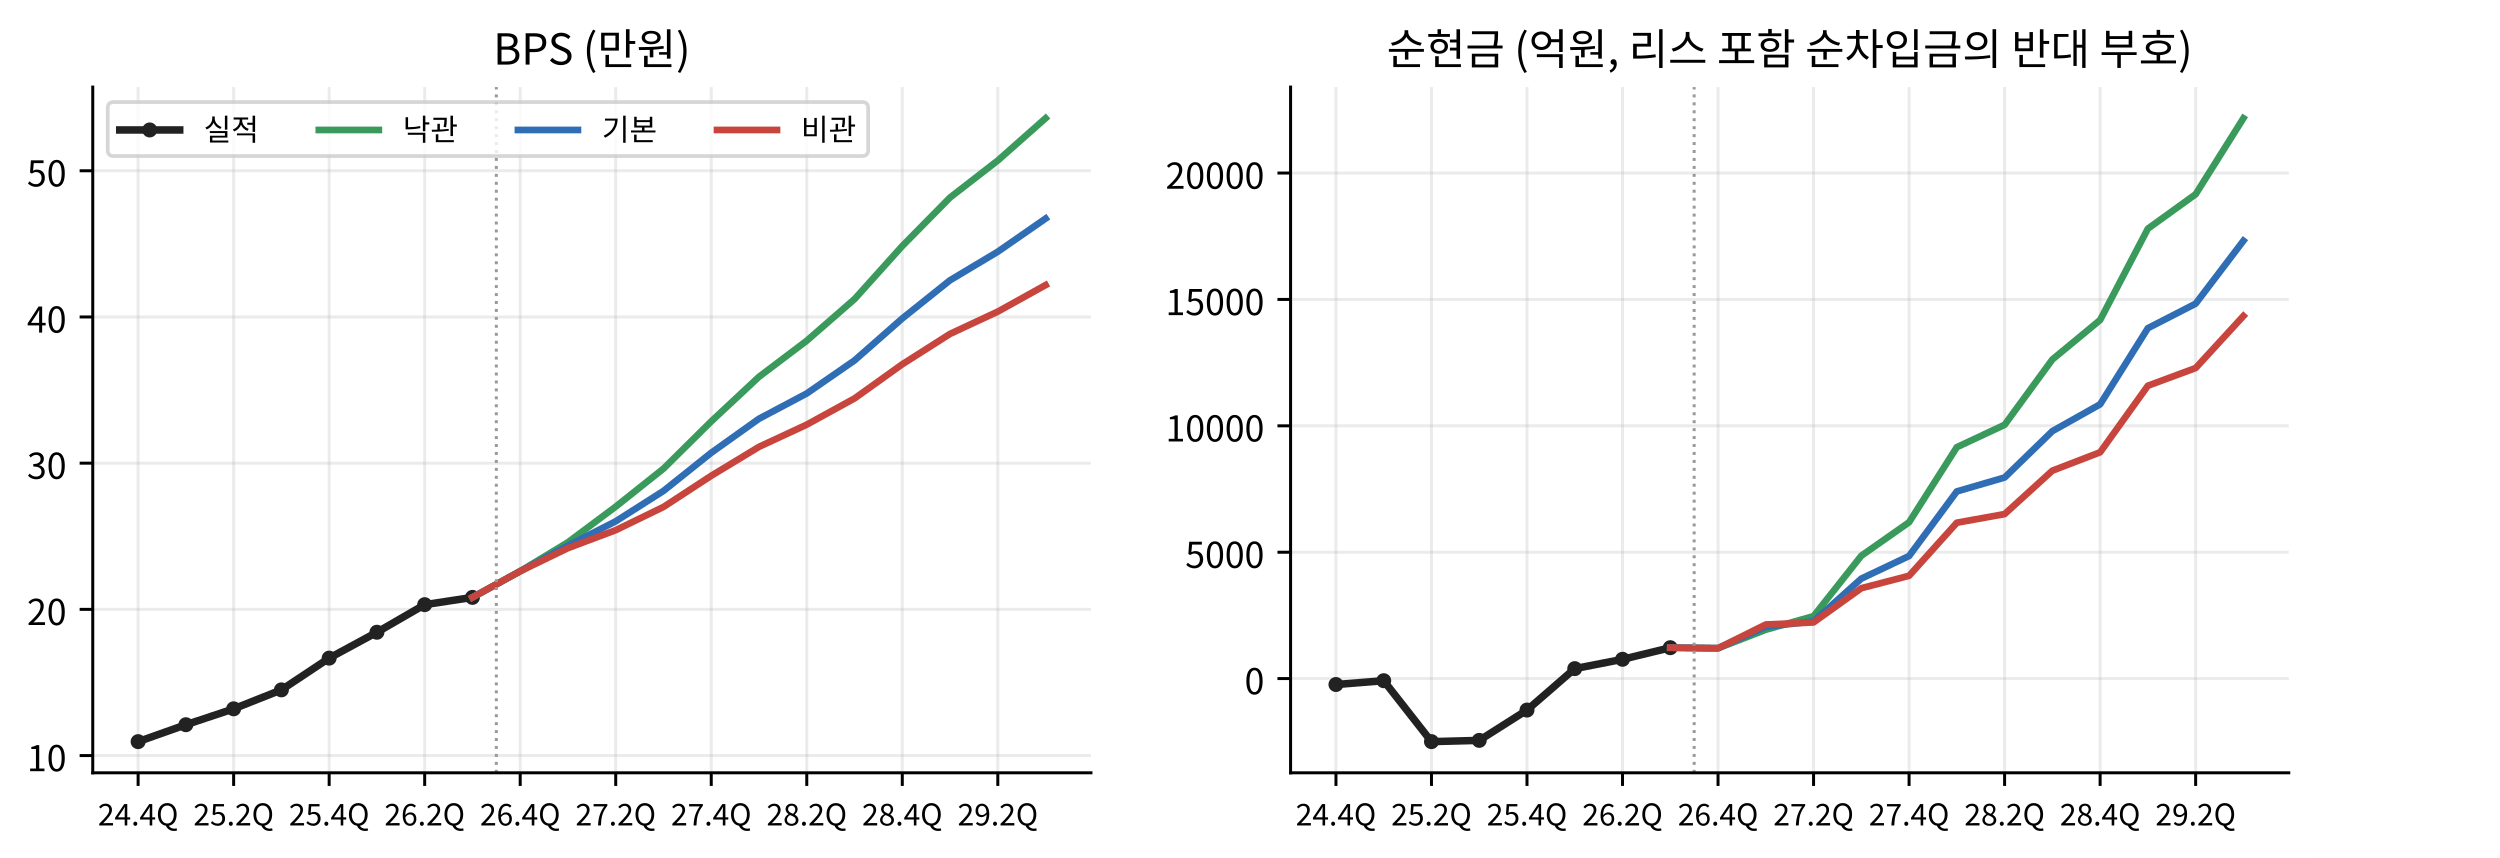
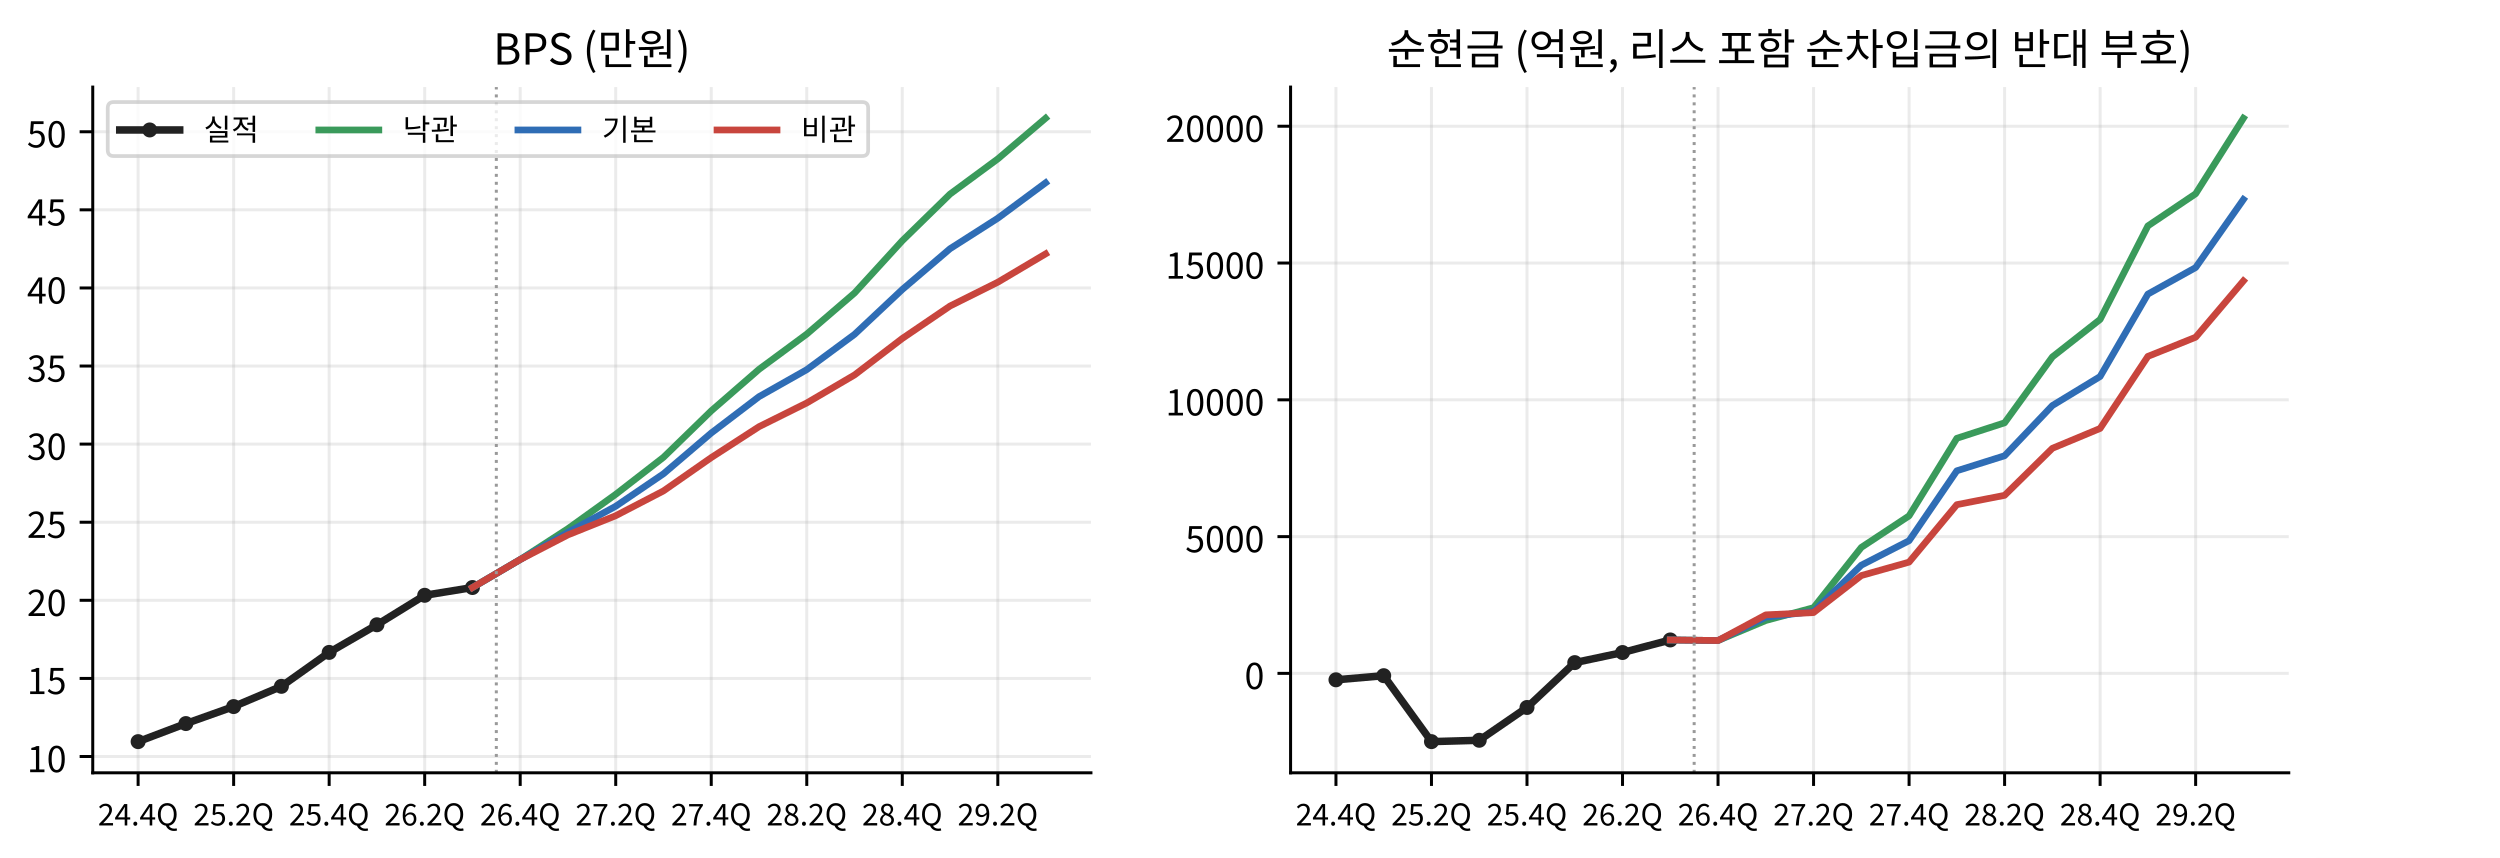
<svg xmlns="http://www.w3.org/2000/svg" xmlns:xlink="http://www.w3.org/1999/xlink" viewBox="0 0 667 228.897" width="667" height="228.897">
  <style>.grid{stroke:#e2e0d8;stroke-width:1}.zero{stroke:#8a8984;stroke-width:1}.base{stroke:#52514e;stroke-dasharray:5 4;stroke-width:1.2}.ax{fill:#52514e;font-size:11px}.dl{fill:#0b0b0b;font-size:11px;font-weight:600}text{font-family:-apple-system,'Apple SD Gothic Neo','Malgun Gothic','Noto Sans KR',sans-serif}</style>
  <rect x="0" y="0" width="667" height="228.897" fill="#ffffff" />
  <defs>
    <style type="text/css">*{stroke-linejoin: round; stroke-linecap: butt}</style>
  </defs>
  <g id="figure_1">
    <g id="patch_1">
      <path d="M 0 228.897  L 617.845 228.897  L 617.845 0  L 0 0  z " style="fill: #ffffff" />
    </g>
    <g id="axes_1">
      <g id="patch_2">
        <path d="M 24.745 206.184  L 291.063 206.184  L 291.063 23.232  L 24.745 23.232  z " style="fill: #ffffff" />
      </g>
      <g id="matplotlib.axis_1">
        <g id="xtick_1">
          <g id="line2d_1">
-             <path clip-path="url(#pfb6160f7b6)" d="M 36.85 206.184  L 36.85 23.232  " style="fill: none; stroke: #b0b0b0; stroke-opacity: 0.25; stroke-width: 0.8; stroke-linecap: square" />
+             <path clip-path="url(#paca37b72db)" d="M 36.85 206.184  L 36.85 23.232  " style="fill: none; stroke: #b0b0b0; stroke-opacity: 0.25; stroke-width: 0.8; stroke-linecap: square" />
          </g>
          <g id="line2d_2">
            <defs>
-               <path d="M 0 0  L 0 3.5  " id="mc0c4107148" style="stroke: #000000; stroke-width: 0.8" />
+               <path d="M 0 0  L 0 3.5  " id="m4e83d95a7e" style="stroke: #000000; stroke-width: 0.8" />
            </defs>
            <g>
-               <use style="stroke: #000000; stroke-width: 0.8" x="36.85" xlink:href="#mc0c4107148" y="206.184" />
+               <use style="stroke: #000000; stroke-width: 0.8" x="36.85" xlink:href="#m4e83d95a7e" y="206.184" />
            </g>
          </g>
          <g id="text_1">
            <text style="font-size: 8px; font-family: 'Noto Sans CJK JP'; text-anchor: middle" transform="rotate(-0 36.85037 220.224)" x="36.85" y="220.224">24.4Q</text>
          </g>
        </g>
        <g id="xtick_2">
          <g id="line2d_3">
-             <path clip-path="url(#pfb6160f7b6)" d="M 62.335 206.184  L 62.335 23.232  " style="fill: none; stroke: #b0b0b0; stroke-opacity: 0.25; stroke-width: 0.8; stroke-linecap: square" />
+             <path clip-path="url(#paca37b72db)" d="M 62.335 206.184  L 62.335 23.232  " style="fill: none; stroke: #b0b0b0; stroke-opacity: 0.25; stroke-width: 0.8; stroke-linecap: square" />
          </g>
          <g id="line2d_4">
            <g>
-               <use style="stroke: #000000; stroke-width: 0.8" x="62.335" xlink:href="#mc0c4107148" y="206.184" />
+               <use style="stroke: #000000; stroke-width: 0.8" x="62.335" xlink:href="#m4e83d95a7e" y="206.184" />
            </g>
          </g>
          <g id="text_2">
            <text style="font-size: 8px; font-family: 'Noto Sans CJK JP'; text-anchor: middle" transform="rotate(-0 62.33537 220.224)" x="62.335" y="220.224">25.2Q</text>
          </g>
        </g>
        <g id="xtick_3">
          <g id="line2d_5">
-             <path clip-path="url(#pfb6160f7b6)" d="M 87.82 206.184  L 87.82 23.232  " style="fill: none; stroke: #b0b0b0; stroke-opacity: 0.25; stroke-width: 0.8; stroke-linecap: square" />
+             <path clip-path="url(#paca37b72db)" d="M 87.82 206.184  L 87.82 23.232  " style="fill: none; stroke: #b0b0b0; stroke-opacity: 0.25; stroke-width: 0.8; stroke-linecap: square" />
          </g>
          <g id="line2d_6">
            <g>
-               <use style="stroke: #000000; stroke-width: 0.8" x="87.82" xlink:href="#mc0c4107148" y="206.184" />
+               <use style="stroke: #000000; stroke-width: 0.8" x="87.82" xlink:href="#m4e83d95a7e" y="206.184" />
            </g>
          </g>
          <g id="text_3">
            <text style="font-size: 8px; font-family: 'Noto Sans CJK JP'; text-anchor: middle" transform="rotate(-0 87.82036 220.224)" x="87.82" y="220.224">25.4Q</text>
          </g>
        </g>
        <g id="xtick_4">
          <g id="line2d_7">
-             <path clip-path="url(#pfb6160f7b6)" d="M 113.305 206.184  L 113.305 23.232  " style="fill: none; stroke: #b0b0b0; stroke-opacity: 0.25; stroke-width: 0.8; stroke-linecap: square" />
+             <path clip-path="url(#paca37b72db)" d="M 113.305 206.184  L 113.305 23.232  " style="fill: none; stroke: #b0b0b0; stroke-opacity: 0.25; stroke-width: 0.8; stroke-linecap: square" />
          </g>
          <g id="line2d_8">
            <g>
-               <use style="stroke: #000000; stroke-width: 0.8" x="113.305" xlink:href="#mc0c4107148" y="206.184" />
+               <use style="stroke: #000000; stroke-width: 0.8" x="113.305" xlink:href="#m4e83d95a7e" y="206.184" />
            </g>
          </g>
          <g id="text_4">
            <text style="font-size: 8px; font-family: 'Noto Sans CJK JP'; text-anchor: middle" transform="rotate(-0 113.3054 220.224)" x="113.305" y="220.224">26.2Q</text>
          </g>
        </g>
        <g id="xtick_5">
          <g id="line2d_9">
-             <path clip-path="url(#pfb6160f7b6)" d="M 138.79 206.184  L 138.79 23.232  " style="fill: none; stroke: #b0b0b0; stroke-opacity: 0.25; stroke-width: 0.8; stroke-linecap: square" />
+             <path clip-path="url(#paca37b72db)" d="M 138.79 206.184  L 138.79 23.232  " style="fill: none; stroke: #b0b0b0; stroke-opacity: 0.25; stroke-width: 0.8; stroke-linecap: square" />
          </g>
          <g id="line2d_10">
            <g>
-               <use style="stroke: #000000; stroke-width: 0.8" x="138.79" xlink:href="#mc0c4107148" y="206.184" />
+               <use style="stroke: #000000; stroke-width: 0.8" x="138.79" xlink:href="#m4e83d95a7e" y="206.184" />
            </g>
          </g>
          <g id="text_5">
            <text style="font-size: 8px; font-family: 'Noto Sans CJK JP'; text-anchor: middle" transform="rotate(-0 138.7903 220.224)" x="138.79" y="220.224">26.4Q</text>
          </g>
        </g>
        <g id="xtick_6">
          <g id="line2d_11">
-             <path clip-path="url(#pfb6160f7b6)" d="M 164.275 206.184  L 164.275 23.232  " style="fill: none; stroke: #b0b0b0; stroke-opacity: 0.25; stroke-width: 0.8; stroke-linecap: square" />
+             <path clip-path="url(#paca37b72db)" d="M 164.275 206.184  L 164.275 23.232  " style="fill: none; stroke: #b0b0b0; stroke-opacity: 0.25; stroke-width: 0.8; stroke-linecap: square" />
          </g>
          <g id="line2d_12">
            <g>
-               <use style="stroke: #000000; stroke-width: 0.8" x="164.275" xlink:href="#mc0c4107148" y="206.184" />
+               <use style="stroke: #000000; stroke-width: 0.8" x="164.275" xlink:href="#m4e83d95a7e" y="206.184" />
            </g>
          </g>
          <g id="text_6">
            <text style="font-size: 8px; font-family: 'Noto Sans CJK JP'; text-anchor: middle" transform="rotate(-0 164.2753 220.224)" x="164.275" y="220.224">27.2Q</text>
          </g>
        </g>
        <g id="xtick_7">
          <g id="line2d_13">
-             <path clip-path="url(#pfb6160f7b6)" d="M 189.76 206.184  L 189.76 23.232  " style="fill: none; stroke: #b0b0b0; stroke-opacity: 0.25; stroke-width: 0.8; stroke-linecap: square" />
+             <path clip-path="url(#paca37b72db)" d="M 189.76 206.184  L 189.76 23.232  " style="fill: none; stroke: #b0b0b0; stroke-opacity: 0.25; stroke-width: 0.8; stroke-linecap: square" />
          </g>
          <g id="line2d_14">
            <g>
-               <use style="stroke: #000000; stroke-width: 0.8" x="189.76" xlink:href="#mc0c4107148" y="206.184" />
+               <use style="stroke: #000000; stroke-width: 0.8" x="189.76" xlink:href="#m4e83d95a7e" y="206.184" />
            </g>
          </g>
          <g id="text_7">
            <text style="font-size: 8px; font-family: 'Noto Sans CJK JP'; text-anchor: middle" transform="rotate(-0 189.7603 220.224)" x="189.76" y="220.224">27.4Q</text>
          </g>
        </g>
        <g id="xtick_8">
          <g id="line2d_15">
-             <path clip-path="url(#pfb6160f7b6)" d="M 215.245 206.184  L 215.245 23.232  " style="fill: none; stroke: #b0b0b0; stroke-opacity: 0.25; stroke-width: 0.8; stroke-linecap: square" />
+             <path clip-path="url(#paca37b72db)" d="M 215.245 206.184  L 215.245 23.232  " style="fill: none; stroke: #b0b0b0; stroke-opacity: 0.25; stroke-width: 0.8; stroke-linecap: square" />
          </g>
          <g id="line2d_16">
            <g>
-               <use style="stroke: #000000; stroke-width: 0.8" x="215.245" xlink:href="#mc0c4107148" y="206.184" />
+               <use style="stroke: #000000; stroke-width: 0.8" x="215.245" xlink:href="#m4e83d95a7e" y="206.184" />
            </g>
          </g>
          <g id="text_8">
            <text style="font-size: 8px; font-family: 'Noto Sans CJK JP'; text-anchor: middle" transform="rotate(-0 215.2453 220.224)" x="215.245" y="220.224">28.2Q</text>
          </g>
        </g>
        <g id="xtick_9">
          <g id="line2d_17">
-             <path clip-path="url(#pfb6160f7b6)" d="M 240.73 206.184  L 240.73 23.232  " style="fill: none; stroke: #b0b0b0; stroke-opacity: 0.25; stroke-width: 0.8; stroke-linecap: square" />
+             <path clip-path="url(#paca37b72db)" d="M 240.73 206.184  L 240.73 23.232  " style="fill: none; stroke: #b0b0b0; stroke-opacity: 0.25; stroke-width: 0.8; stroke-linecap: square" />
          </g>
          <g id="line2d_18">
            <g>
-               <use style="stroke: #000000; stroke-width: 0.8" x="240.73" xlink:href="#mc0c4107148" y="206.184" />
+               <use style="stroke: #000000; stroke-width: 0.8" x="240.73" xlink:href="#m4e83d95a7e" y="206.184" />
            </g>
          </g>
          <g id="text_9">
            <text style="font-size: 8px; font-family: 'Noto Sans CJK JP'; text-anchor: middle" transform="rotate(-0 240.7303 220.224)" x="240.73" y="220.224">28.4Q</text>
          </g>
        </g>
        <g id="xtick_10">
          <g id="line2d_19">
-             <path clip-path="url(#pfb6160f7b6)" d="M 266.215 206.184  L 266.215 23.232  " style="fill: none; stroke: #b0b0b0; stroke-opacity: 0.25; stroke-width: 0.8; stroke-linecap: square" />
+             <path clip-path="url(#paca37b72db)" d="M 266.215 206.184  L 266.215 23.232  " style="fill: none; stroke: #b0b0b0; stroke-opacity: 0.25; stroke-width: 0.8; stroke-linecap: square" />
          </g>
          <g id="line2d_20">
            <g>
-               <use style="stroke: #000000; stroke-width: 0.8" x="266.215" xlink:href="#mc0c4107148" y="206.184" />
+               <use style="stroke: #000000; stroke-width: 0.8" x="266.215" xlink:href="#m4e83d95a7e" y="206.184" />
            </g>
          </g>
          <g id="text_10">
            <text style="font-size: 8px; font-family: 'Noto Sans CJK JP'; text-anchor: middle" transform="rotate(-0 266.2153 220.224)" x="266.215" y="220.224">29.2Q</text>
          </g>
        </g>
      </g>
      <g id="matplotlib.axis_2">
        <g id="ytick_1">
          <g id="line2d_21">
-             <path clip-path="url(#pfb6160f7b6)" d="M 24.745 201.583  L 291.063 201.583  " style="fill: none; stroke: #b0b0b0; stroke-opacity: 0.25; stroke-width: 0.8; stroke-linecap: square" />
+             <path clip-path="url(#paca37b72db)" d="M 24.745 201.837  L 291.063 201.837  " style="fill: none; stroke: #b0b0b0; stroke-opacity: 0.25; stroke-width: 0.8; stroke-linecap: square" />
          </g>
          <g id="line2d_22">
            <defs>
-               <path d="M 0 0  L -3.5 0  " id="m8907c9fbae" style="stroke: #000000; stroke-width: 0.8" />
+               <path d="M 0 0  L -3.5 0  " id="m12844adcf4" style="stroke: #000000; stroke-width: 0.8" />
            </defs>
            <g>
-               <use style="stroke: #000000; stroke-width: 0.8" x="24.745" xlink:href="#m8907c9fbae" y="201.583" />
+               <use style="stroke: #000000; stroke-width: 0.8" x="24.745" xlink:href="#m12844adcf4" y="201.837" />
            </g>
          </g>
          <g id="text_11">
-             <text style="font-size: 9.5px; font-family: 'Noto Sans CJK JP'; text-anchor: end" transform="rotate(-0 17.745 205.7632)" x="17.745" y="205.763">10</text>
+             <text style="font-size: 9.5px; font-family: 'Noto Sans CJK JP'; text-anchor: end" transform="rotate(-0 17.745 206.0172)" x="17.745" y="206.017">10</text>
          </g>
        </g>
        <g id="ytick_2">
          <g id="line2d_23">
-             <path clip-path="url(#pfb6160f7b6)" d="M 24.745 162.577  L 291.063 162.577  " style="fill: none; stroke: #b0b0b0; stroke-opacity: 0.25; stroke-width: 0.8; stroke-linecap: square" />
+             <path clip-path="url(#paca37b72db)" d="M 24.745 181.001  L 291.063 181.001  " style="fill: none; stroke: #b0b0b0; stroke-opacity: 0.25; stroke-width: 0.8; stroke-linecap: square" />
          </g>
          <g id="line2d_24">
            <g>
-               <use style="stroke: #000000; stroke-width: 0.8" x="24.745" xlink:href="#m8907c9fbae" y="162.577" />
+               <use style="stroke: #000000; stroke-width: 0.8" x="24.745" xlink:href="#m12844adcf4" y="181.001" />
            </g>
          </g>
          <g id="text_12">
-             <text style="font-size: 9.5px; font-family: 'Noto Sans CJK JP'; text-anchor: end" transform="rotate(-0 17.745 166.7574)" x="17.745" y="166.757">20</text>
+             <text style="font-size: 9.5px; font-family: 'Noto Sans CJK JP'; text-anchor: end" transform="rotate(-0 17.745 185.1811)" x="17.745" y="185.181">15</text>
          </g>
        </g>
        <g id="ytick_3">
          <g id="line2d_25">
-             <path clip-path="url(#pfb6160f7b6)" d="M 24.745 123.572  L 291.063 123.572  " style="fill: none; stroke: #b0b0b0; stroke-opacity: 0.25; stroke-width: 0.8; stroke-linecap: square" />
+             <path clip-path="url(#paca37b72db)" d="M 24.745 160.165  L 291.063 160.165  " style="fill: none; stroke: #b0b0b0; stroke-opacity: 0.25; stroke-width: 0.8; stroke-linecap: square" />
          </g>
          <g id="line2d_26">
            <g>
-               <use style="stroke: #000000; stroke-width: 0.8" x="24.745" xlink:href="#m8907c9fbae" y="123.572" />
+               <use style="stroke: #000000; stroke-width: 0.8" x="24.745" xlink:href="#m12844adcf4" y="160.165" />
            </g>
          </g>
          <g id="text_13">
-             <text style="font-size: 9.5px; font-family: 'Noto Sans CJK JP'; text-anchor: end" transform="rotate(-0 17.745 127.7515)" x="17.745" y="127.752">30</text>
+             <text style="font-size: 9.5px; font-family: 'Noto Sans CJK JP'; text-anchor: end" transform="rotate(-0 17.745 164.345)" x="17.745" y="164.345">20</text>
          </g>
        </g>
        <g id="ytick_4">
          <g id="line2d_27">
-             <path clip-path="url(#pfb6160f7b6)" d="M 24.745 84.566  L 291.063 84.566  " style="fill: none; stroke: #b0b0b0; stroke-opacity: 0.25; stroke-width: 0.8; stroke-linecap: square" />
+             <path clip-path="url(#paca37b72db)" d="M 24.745 139.329  L 291.063 139.329  " style="fill: none; stroke: #b0b0b0; stroke-opacity: 0.25; stroke-width: 0.8; stroke-linecap: square" />
          </g>
          <g id="line2d_28">
            <g>
-               <use style="stroke: #000000; stroke-width: 0.8" x="24.745" xlink:href="#m8907c9fbae" y="84.566" />
+               <use style="stroke: #000000; stroke-width: 0.8" x="24.745" xlink:href="#m12844adcf4" y="139.329" />
            </g>
          </g>
          <g id="text_14">
-             <text style="font-size: 9.5px; font-family: 'Noto Sans CJK JP'; text-anchor: end" transform="rotate(-0 17.745 88.74564)" x="17.745" y="88.746">40</text>
+             <text style="font-size: 9.5px; font-family: 'Noto Sans CJK JP'; text-anchor: end" transform="rotate(-0 17.745 143.5089)" x="17.745" y="143.509">25</text>
          </g>
        </g>
        <g id="ytick_5">
          <g id="line2d_29">
-             <path clip-path="url(#pfb6160f7b6)" d="M 24.745 45.56  L 291.063 45.56  " style="fill: none; stroke: #b0b0b0; stroke-opacity: 0.25; stroke-width: 0.8; stroke-linecap: square" />
+             <path clip-path="url(#paca37b72db)" d="M 24.745 118.493  L 291.063 118.493  " style="fill: none; stroke: #b0b0b0; stroke-opacity: 0.25; stroke-width: 0.8; stroke-linecap: square" />
          </g>
          <g id="line2d_30">
            <g>
-               <use style="stroke: #000000; stroke-width: 0.8" x="24.745" xlink:href="#m8907c9fbae" y="45.56" />
+               <use style="stroke: #000000; stroke-width: 0.8" x="24.745" xlink:href="#m12844adcf4" y="118.493" />
            </g>
          </g>
          <g id="text_15">
-             <text style="font-size: 9.5px; font-family: 'Noto Sans CJK JP'; text-anchor: end" transform="rotate(-0 17.745 49.73978)" x="17.745" y="49.74">50</text>
-           </g>
-         </g>
-       </g>
-       <g id="line2d_31">
-         <path clip-path="url(#pfb6160f7b6)" d="M 36.85 197.868  L 49.593 193.355  L 62.335 189.112  L 75.078 184.058  L 87.82 175.586  L 100.563 168.685  L 113.305 161.324  L 126.048 159.381  " style="fill: none; stroke: #222222; stroke-width: 2; stroke-linecap: square" />
+             <text style="font-size: 9.5px; font-family: 'Noto Sans CJK JP'; text-anchor: end" transform="rotate(-0 17.745 122.6728)" x="17.745" y="122.673">30</text>
+           </g>
+         </g>
+         <g id="ytick_6">
+           <g id="line2d_31">
+             <path clip-path="url(#paca37b72db)" d="M 24.745 97.657  L 291.063 97.657  " style="fill: none; stroke: #b0b0b0; stroke-opacity: 0.25; stroke-width: 0.8; stroke-linecap: square" />
+           </g>
+           <g id="line2d_32">
+             <g>
+               <use style="stroke: #000000; stroke-width: 0.8" x="24.745" xlink:href="#m12844adcf4" y="97.657" />
+             </g>
+           </g>
+           <g id="text_16">
+             <text style="font-size: 9.5px; font-family: 'Noto Sans CJK JP'; text-anchor: end" transform="rotate(-0 17.745 101.8367)" x="17.745" y="101.837">35</text>
+           </g>
+         </g>
+         <g id="ytick_7">
+           <g id="line2d_33">
+             <path clip-path="url(#paca37b72db)" d="M 24.745 76.821  L 291.063 76.821  " style="fill: none; stroke: #b0b0b0; stroke-opacity: 0.25; stroke-width: 0.8; stroke-linecap: square" />
+           </g>
+           <g id="line2d_34">
+             <g>
+               <use style="stroke: #000000; stroke-width: 0.8" x="24.745" xlink:href="#m12844adcf4" y="76.821" />
+             </g>
+           </g>
+           <g id="text_17">
+             <text style="font-size: 9.5px; font-family: 'Noto Sans CJK JP'; text-anchor: end" transform="rotate(-0 17.745 81.00062)" x="17.745" y="81.001">40</text>
+           </g>
+         </g>
+         <g id="ytick_8">
+           <g id="line2d_35">
+             <path clip-path="url(#paca37b72db)" d="M 24.745 55.985  L 291.063 55.985  " style="fill: none; stroke: #b0b0b0; stroke-opacity: 0.25; stroke-width: 0.8; stroke-linecap: square" />
+           </g>
+           <g id="line2d_36">
+             <g>
+               <use style="stroke: #000000; stroke-width: 0.8" x="24.745" xlink:href="#m12844adcf4" y="55.985" />
+             </g>
+           </g>
+           <g id="text_18">
+             <text style="font-size: 9.5px; font-family: 'Noto Sans CJK JP'; text-anchor: end" transform="rotate(-0 17.745 60.16453)" x="17.745" y="60.165">45</text>
+           </g>
+         </g>
+         <g id="ytick_9">
+           <g id="line2d_37">
+             <path clip-path="url(#paca37b72db)" d="M 24.745 35.148  L 291.063 35.148  " style="fill: none; stroke: #b0b0b0; stroke-opacity: 0.25; stroke-width: 0.8; stroke-linecap: square" />
+           </g>
+           <g id="line2d_38">
+             <g>
+               <use style="stroke: #000000; stroke-width: 0.8" x="24.745" xlink:href="#m12844adcf4" y="35.148" />
+             </g>
+           </g>
+           <g id="text_19">
+             <text style="font-size: 9.5px; font-family: 'Noto Sans CJK JP'; text-anchor: end" transform="rotate(-0 17.745 39.32843)" x="17.745" y="39.328">50</text>
+           </g>
+         </g>
+       </g>
+       <g id="line2d_39">
+         <path clip-path="url(#paca37b72db)" d="M 36.85 197.868  L 49.593 193.047  L 62.335 188.513  L 75.078 183.114  L 87.82 174.062  L 100.563 166.69  L 113.305 158.826  L 126.048 156.75  " style="fill: none; stroke: #222222; stroke-width: 2; stroke-linecap: square" />
        <defs>
-           <path d="M 0 1.5  C 0.398 1.5 0.779 1.342 1.061 1.061  C 1.342 0.779 1.5 0.398 1.5 0  C 1.5 -0.398 1.342 -0.779 1.061 -1.061  C 0.779 -1.342 0.398 -1.5 0 -1.5  C -0.398 -1.5 -0.779 -1.342 -1.061 -1.061  C -1.342 -0.779 -1.5 -0.398 -1.5 0  C -1.5 0.398 -1.342 0.779 -1.061 1.061  C -0.779 1.342 -0.398 1.5 0 1.5  z " id="me56fbc9775" style="stroke: #222222" />
+           <path d="M 0 1.5  C 0.398 1.5 0.779 1.342 1.061 1.061  C 1.342 0.779 1.5 0.398 1.5 0  C 1.5 -0.398 1.342 -0.779 1.061 -1.061  C 0.779 -1.342 0.398 -1.5 0 -1.5  C -0.398 -1.5 -0.779 -1.342 -1.061 -1.061  C -1.342 -0.779 -1.5 -0.398 -1.5 0  C -1.5 0.398 -1.342 0.779 -1.061 1.061  C -0.779 1.342 -0.398 1.5 0 1.5  z " id="mf1a4e7b0df" style="stroke: #222222" />
        </defs>
-         <g clip-path="url(#pfb6160f7b6)">
-           <use style="fill: #222222; stroke: #222222" x="36.85" xlink:href="#me56fbc9775" y="197.868" />
-           <use style="fill: #222222; stroke: #222222" x="49.593" xlink:href="#me56fbc9775" y="193.355" />
-           <use style="fill: #222222; stroke: #222222" x="62.335" xlink:href="#me56fbc9775" y="189.112" />
-           <use style="fill: #222222; stroke: #222222" x="75.078" xlink:href="#me56fbc9775" y="184.058" />
-           <use style="fill: #222222; stroke: #222222" x="87.82" xlink:href="#me56fbc9775" y="175.586" />
-           <use style="fill: #222222; stroke: #222222" x="100.563" xlink:href="#me56fbc9775" y="168.685" />
-           <use style="fill: #222222; stroke: #222222" x="113.305" xlink:href="#me56fbc9775" y="161.324" />
-           <use style="fill: #222222; stroke: #222222" x="126.048" xlink:href="#me56fbc9775" y="159.381" />
-         </g>
-       </g>
-       <g id="line2d_32">
-         <path clip-path="url(#pfb6160f7b6)" d="M 126.048 159.381  L 138.79 152.392  L 151.533 144.675  L 164.275 135.171  L 177.018 125.03  L 189.76 112.425  L 202.503 100.524  L 215.245 90.901  L 227.988 79.798  L 240.73 65.632  L 253.473 52.698  L 266.215 42.819  L 278.958 31.548  " style="fill: none; stroke: #3a9a5b; stroke-width: 1.8; stroke-linecap: square" />
-       </g>
-       <g id="line2d_33">
-         <path clip-path="url(#pfb6160f7b6)" d="M 126.048 159.381  L 138.79 152.392  L 151.533 145.582  L 164.275 139.081  L 177.018 130.978  L 189.76 120.795  L 202.503 111.716  L 215.245 104.971  L 227.988 96.162  L 240.73 84.958  L 253.473 74.769  L 266.215 67.151  L 278.958 58.314  " style="fill: none; stroke: #2f6db5; stroke-width: 1.8; stroke-linecap: square" />
-       </g>
-       <g id="line2d_34">
-         <path clip-path="url(#pfb6160f7b6)" d="M 126.048 159.381  L 138.79 152.392  L 151.533 146.233  L 164.275 141.445  L 177.018 135.253  L 189.76 126.933  L 202.503 119.216  L 215.245 113.286  L 227.988 106.296  L 240.73 97.184  L 253.473 89.081  L 266.215 83.134  L 278.958 76.061  " style="fill: none; stroke: #c8453d; stroke-width: 1.8; stroke-linecap: square" />
-       </g>
-       <g id="line2d_35">
-         <path clip-path="url(#pfb6160f7b6)" d="M 132.419 206.184  L 132.419 23.232  " style="fill: none; stroke-dasharray: 0.8,1.32; stroke-dashoffset: 0; stroke: #999999; stroke-width: 0.8" />
+         <g clip-path="url(#paca37b72db)">
+           <use style="fill: #222222; stroke: #222222" x="36.85" xlink:href="#mf1a4e7b0df" y="197.868" />
+           <use style="fill: #222222; stroke: #222222" x="49.593" xlink:href="#mf1a4e7b0df" y="193.047" />
+           <use style="fill: #222222; stroke: #222222" x="62.335" xlink:href="#mf1a4e7b0df" y="188.513" />
+           <use style="fill: #222222; stroke: #222222" x="75.078" xlink:href="#mf1a4e7b0df" y="183.114" />
+           <use style="fill: #222222; stroke: #222222" x="87.82" xlink:href="#mf1a4e7b0df" y="174.062" />
+           <use style="fill: #222222; stroke: #222222" x="100.563" xlink:href="#mf1a4e7b0df" y="166.69" />
+           <use style="fill: #222222; stroke: #222222" x="113.305" xlink:href="#mf1a4e7b0df" y="158.826" />
+           <use style="fill: #222222; stroke: #222222" x="126.048" xlink:href="#mf1a4e7b0df" y="156.75" />
+         </g>
+       </g>
+       <g id="line2d_40">
+         <path clip-path="url(#paca37b72db)" d="M 126.048 156.75  L 138.79 149.284  L 151.533 141.039  L 164.275 131.884  L 177.018 122.008  L 189.76 109.613  L 202.503 98.535  L 215.245 89.132  L 227.988 78.174  L 240.73 64.229  L 253.473 51.777  L 266.215 42.391  L 278.958 31.548  " style="fill: none; stroke: #3a9a5b; stroke-width: 1.8; stroke-linecap: square" />
+       </g>
+       <g id="line2d_41">
+         <path clip-path="url(#paca37b72db)" d="M 126.048 156.75  L 138.79 149.284  L 151.533 142.008  L 164.275 135.063  L 177.018 126.405  L 189.76 115.526  L 202.503 105.827  L 215.245 98.62  L 227.988 89.209  L 240.73 77.24  L 253.473 66.355  L 266.215 58.216  L 278.958 48.774  " style="fill: none; stroke: #2f6db5; stroke-width: 1.8; stroke-linecap: square" />
+       </g>
+       <g id="line2d_42">
+         <path clip-path="url(#paca37b72db)" d="M 126.048 156.75  L 138.79 149.284  L 151.533 142.704  L 164.275 137.588  L 177.018 130.972  L 189.76 122.084  L 202.503 113.839  L 215.245 107.504  L 227.988 100.036  L 240.73 90.302  L 253.473 81.644  L 266.215 75.291  L 278.958 67.734  " style="fill: none; stroke: #c8453d; stroke-width: 1.8; stroke-linecap: square" />
+       </g>
+       <g id="line2d_43">
+         <path clip-path="url(#paca37b72db)" d="M 132.419 206.184  L 132.419 23.232  " style="fill: none; stroke-dasharray: 0.8,1.32; stroke-dashoffset: 0; stroke: #999999; stroke-width: 0.8" />
      </g>
      <g id="patch_3">
        <path d="M 24.745 206.184  L 24.745 23.232  " style="fill: none; stroke: #000000; stroke-width: 0.8; stroke-linejoin: miter; stroke-linecap: square" />
      </g>
      <g id="patch_4">
        <path d="M 24.745 206.184  L 291.063 206.184  " style="fill: none; stroke: #000000; stroke-width: 0.8; stroke-linejoin: miter; stroke-linecap: square" />
      </g>
-       <g id="text_16">
+       <g id="text_20">
        <text style="font-size: 11.4px; font-family: 'Noto Sans CJK JP'; text-anchor: middle" transform="rotate(-0 157.9041 17.232)" x="157.904" y="17.232">BPS (만원)</text>
      </g>
      <g id="legend_1">
        <g id="patch_5">
          <path d="M 30.345 41.632  L 230.025 41.632  Q 231.625 41.632 231.625 40.032  L 231.625 28.832  Q 231.625 27.232 230.025 27.232  L 30.345 27.232  Q 28.745 27.232 28.745 28.832  L 28.745 40.032  Q 28.745 41.632 30.345 41.632  z " style="fill: #ffffff; opacity: 0.8; stroke: #cccccc; stroke-linejoin: miter" />
        </g>
-         <g id="line2d_36">
+         <g id="line2d_44">
          <path d="M 31.945 34.672  L 39.945 34.672  L 47.945 34.672  " style="fill: none; stroke: #222222; stroke-width: 2; stroke-linecap: square" />
          <g>
-             <use style="fill: #222222; stroke: #222222" x="39.945" xlink:href="#me56fbc9775" y="34.672" />
-           </g>
-         </g>
-         <g id="text_17">
+             <use style="fill: #222222; stroke: #222222" x="39.945" xlink:href="#mf1a4e7b0df" y="34.672" />
+           </g>
+         </g>
+         <g id="text_21">
          <text style="font-size: 8px; font-family: 'Noto Sans CJK JP'; text-anchor: start" transform="rotate(-0 54.345 37.472)" x="54.345" y="37.472">실적</text>
        </g>
-         <g id="line2d_37">
+         <g id="line2d_45">
          <path d="M 85.065 34.672  L 93.065 34.672  L 101.065 34.672  " style="fill: none; stroke: #3a9a5b; stroke-width: 1.8; stroke-linecap: square" />
        </g>
-         <g id="text_18">
+         <g id="text_22">
          <text style="font-size: 8px; font-family: 'Noto Sans CJK JP'; text-anchor: start" transform="rotate(-0 107.465 37.472)" x="107.465" y="37.472">낙관</text>
        </g>
-         <g id="line2d_38">
+         <g id="line2d_46">
          <path d="M 138.185 34.672  L 146.185 34.672  L 154.185 34.672  " style="fill: none; stroke: #2f6db5; stroke-width: 1.8; stroke-linecap: square" />
        </g>
-         <g id="text_19">
+         <g id="text_23">
          <text style="font-size: 8px; font-family: 'Noto Sans CJK JP'; text-anchor: start" transform="rotate(-0 160.585 37.472)" x="160.585" y="37.472">기본</text>
        </g>
-         <g id="line2d_39">
+         <g id="line2d_47">
          <path d="M 191.305 34.672  L 199.305 34.672  L 207.305 34.672  " style="fill: none; stroke: #c8453d; stroke-width: 1.8; stroke-linecap: square" />
        </g>
-         <g id="text_20">
+         <g id="text_24">
          <text style="font-size: 8px; font-family: 'Noto Sans CJK JP'; text-anchor: start" transform="rotate(-0 213.705 37.472)" x="213.705" y="37.472">비관</text>
        </g>
      </g>
    </g>
    <g id="axes_2">
      <g id="patch_6">
        <path d="M 344.327 206.184  L 610.645 206.184  L 610.645 23.232  L 344.327 23.232  z " style="fill: #ffffff" />
      </g>
      <g id="matplotlib.axis_3">
        <g id="xtick_11">
-           <g id="line2d_40">
-             <path clip-path="url(#p4a7a777a45)" d="M 356.432 206.184  L 356.432 23.232  " style="fill: none; stroke: #b0b0b0; stroke-opacity: 0.25; stroke-width: 0.8; stroke-linecap: square" />
-           </g>
-           <g id="line2d_41">
-             <g>
-               <use style="stroke: #000000; stroke-width: 0.8" x="356.432" xlink:href="#mc0c4107148" y="206.184" />
-             </g>
-           </g>
-           <g id="text_21">
+           <g id="line2d_48">
+             <path clip-path="url(#p3e5bb70a85)" d="M 356.432 206.184  L 356.432 23.232  " style="fill: none; stroke: #b0b0b0; stroke-opacity: 0.25; stroke-width: 0.8; stroke-linecap: square" />
+           </g>
+           <g id="line2d_49">
+             <g>
+               <use style="stroke: #000000; stroke-width: 0.8" x="356.432" xlink:href="#m4e83d95a7e" y="206.184" />
+             </g>
+           </g>
+           <g id="text_25">
            <text style="font-size: 8px; font-family: 'Noto Sans CJK JP'; text-anchor: middle" transform="rotate(-0 356.4322 220.224)" x="356.432" y="220.224">24.4Q</text>
          </g>
        </g>
        <g id="xtick_12">
-           <g id="line2d_42">
-             <path clip-path="url(#p4a7a777a45)" d="M 381.917 206.184  L 381.917 23.232  " style="fill: none; stroke: #b0b0b0; stroke-opacity: 0.25; stroke-width: 0.8; stroke-linecap: square" />
-           </g>
-           <g id="line2d_43">
-             <g>
-               <use style="stroke: #000000; stroke-width: 0.8" x="381.917" xlink:href="#mc0c4107148" y="206.184" />
-             </g>
-           </g>
-           <g id="text_22">
+           <g id="line2d_50">
+             <path clip-path="url(#p3e5bb70a85)" d="M 381.917 206.184  L 381.917 23.232  " style="fill: none; stroke: #b0b0b0; stroke-opacity: 0.25; stroke-width: 0.8; stroke-linecap: square" />
+           </g>
+           <g id="line2d_51">
+             <g>
+               <use style="stroke: #000000; stroke-width: 0.8" x="381.917" xlink:href="#m4e83d95a7e" y="206.184" />
+             </g>
+           </g>
+           <g id="text_26">
            <text style="font-size: 8px; font-family: 'Noto Sans CJK JP'; text-anchor: middle" transform="rotate(-0 381.9172 220.224)" x="381.917" y="220.224">25.2Q</text>
          </g>
        </g>
        <g id="xtick_13">
-           <g id="line2d_44">
-             <path clip-path="url(#p4a7a777a45)" d="M 407.402 206.184  L 407.402 23.232  " style="fill: none; stroke: #b0b0b0; stroke-opacity: 0.25; stroke-width: 0.8; stroke-linecap: square" />
-           </g>
-           <g id="line2d_45">
-             <g>
-               <use style="stroke: #000000; stroke-width: 0.8" x="407.402" xlink:href="#mc0c4107148" y="206.184" />
-             </g>
-           </g>
-           <g id="text_23">
+           <g id="line2d_52">
+             <path clip-path="url(#p3e5bb70a85)" d="M 407.402 206.184  L 407.402 23.232  " style="fill: none; stroke: #b0b0b0; stroke-opacity: 0.25; stroke-width: 0.8; stroke-linecap: square" />
+           </g>
+           <g id="line2d_53">
+             <g>
+               <use style="stroke: #000000; stroke-width: 0.8" x="407.402" xlink:href="#m4e83d95a7e" y="206.184" />
+             </g>
+           </g>
+           <g id="text_27">
            <text style="font-size: 8px; font-family: 'Noto Sans CJK JP'; text-anchor: middle" transform="rotate(-0 407.4022 220.224)" x="407.402" y="220.224">25.4Q</text>
          </g>
        </g>
        <g id="xtick_14">
-           <g id="line2d_46">
-             <path clip-path="url(#p4a7a777a45)" d="M 432.887 206.184  L 432.887 23.232  " style="fill: none; stroke: #b0b0b0; stroke-opacity: 0.25; stroke-width: 0.8; stroke-linecap: square" />
-           </g>
-           <g id="line2d_47">
-             <g>
-               <use style="stroke: #000000; stroke-width: 0.8" x="432.887" xlink:href="#mc0c4107148" y="206.184" />
-             </g>
-           </g>
-           <g id="text_24">
+           <g id="line2d_54">
+             <path clip-path="url(#p3e5bb70a85)" d="M 432.887 206.184  L 432.887 23.232  " style="fill: none; stroke: #b0b0b0; stroke-opacity: 0.25; stroke-width: 0.8; stroke-linecap: square" />
+           </g>
+           <g id="line2d_55">
+             <g>
+               <use style="stroke: #000000; stroke-width: 0.8" x="432.887" xlink:href="#m4e83d95a7e" y="206.184" />
+             </g>
+           </g>
+           <g id="text_28">
            <text style="font-size: 8px; font-family: 'Noto Sans CJK JP'; text-anchor: middle" transform="rotate(-0 432.8872 220.224)" x="432.887" y="220.224">26.2Q</text>
          </g>
        </g>
        <g id="xtick_15">
-           <g id="line2d_48">
-             <path clip-path="url(#p4a7a777a45)" d="M 458.372 206.184  L 458.372 23.232  " style="fill: none; stroke: #b0b0b0; stroke-opacity: 0.25; stroke-width: 0.8; stroke-linecap: square" />
-           </g>
-           <g id="line2d_49">
-             <g>
-               <use style="stroke: #000000; stroke-width: 0.8" x="458.372" xlink:href="#mc0c4107148" y="206.184" />
-             </g>
-           </g>
-           <g id="text_25">
+           <g id="line2d_56">
+             <path clip-path="url(#p3e5bb70a85)" d="M 458.372 206.184  L 458.372 23.232  " style="fill: none; stroke: #b0b0b0; stroke-opacity: 0.25; stroke-width: 0.8; stroke-linecap: square" />
+           </g>
+           <g id="line2d_57">
+             <g>
+               <use style="stroke: #000000; stroke-width: 0.8" x="458.372" xlink:href="#m4e83d95a7e" y="206.184" />
+             </g>
+           </g>
+           <g id="text_29">
            <text style="font-size: 8px; font-family: 'Noto Sans CJK JP'; text-anchor: middle" transform="rotate(-0 458.3722 220.224)" x="458.372" y="220.224">26.4Q</text>
          </g>
        </g>
        <g id="xtick_16">
-           <g id="line2d_50">
-             <path clip-path="url(#p4a7a777a45)" d="M 483.857 206.184  L 483.857 23.232  " style="fill: none; stroke: #b0b0b0; stroke-opacity: 0.25; stroke-width: 0.8; stroke-linecap: square" />
-           </g>
-           <g id="line2d_51">
-             <g>
-               <use style="stroke: #000000; stroke-width: 0.8" x="483.857" xlink:href="#mc0c4107148" y="206.184" />
-             </g>
-           </g>
-           <g id="text_26">
+           <g id="line2d_58">
+             <path clip-path="url(#p3e5bb70a85)" d="M 483.857 206.184  L 483.857 23.232  " style="fill: none; stroke: #b0b0b0; stroke-opacity: 0.25; stroke-width: 0.8; stroke-linecap: square" />
+           </g>
+           <g id="line2d_59">
+             <g>
+               <use style="stroke: #000000; stroke-width: 0.8" x="483.857" xlink:href="#m4e83d95a7e" y="206.184" />
+             </g>
+           </g>
+           <g id="text_30">
            <text style="font-size: 8px; font-family: 'Noto Sans CJK JP'; text-anchor: middle" transform="rotate(-0 483.8572 220.224)" x="483.857" y="220.224">27.2Q</text>
          </g>
        </g>
        <g id="xtick_17">
-           <g id="line2d_52">
-             <path clip-path="url(#p4a7a777a45)" d="M 509.342 206.184  L 509.342 23.232  " style="fill: none; stroke: #b0b0b0; stroke-opacity: 0.25; stroke-width: 0.8; stroke-linecap: square" />
-           </g>
-           <g id="line2d_53">
-             <g>
-               <use style="stroke: #000000; stroke-width: 0.8" x="509.342" xlink:href="#mc0c4107148" y="206.184" />
-             </g>
-           </g>
-           <g id="text_27">
+           <g id="line2d_60">
+             <path clip-path="url(#p3e5bb70a85)" d="M 509.342 206.184  L 509.342 23.232  " style="fill: none; stroke: #b0b0b0; stroke-opacity: 0.25; stroke-width: 0.8; stroke-linecap: square" />
+           </g>
+           <g id="line2d_61">
+             <g>
+               <use style="stroke: #000000; stroke-width: 0.8" x="509.342" xlink:href="#m4e83d95a7e" y="206.184" />
+             </g>
+           </g>
+           <g id="text_31">
            <text style="font-size: 8px; font-family: 'Noto Sans CJK JP'; text-anchor: middle" transform="rotate(-0 509.3422 220.224)" x="509.342" y="220.224">27.4Q</text>
          </g>
        </g>
        <g id="xtick_18">
-           <g id="line2d_54">
-             <path clip-path="url(#p4a7a777a45)" d="M 534.827 206.184  L 534.827 23.232  " style="fill: none; stroke: #b0b0b0; stroke-opacity: 0.25; stroke-width: 0.8; stroke-linecap: square" />
-           </g>
-           <g id="line2d_55">
-             <g>
-               <use style="stroke: #000000; stroke-width: 0.8" x="534.827" xlink:href="#mc0c4107148" y="206.184" />
-             </g>
-           </g>
-           <g id="text_28">
+           <g id="line2d_62">
+             <path clip-path="url(#p3e5bb70a85)" d="M 534.827 206.184  L 534.827 23.232  " style="fill: none; stroke: #b0b0b0; stroke-opacity: 0.25; stroke-width: 0.8; stroke-linecap: square" />
+           </g>
+           <g id="line2d_63">
+             <g>
+               <use style="stroke: #000000; stroke-width: 0.8" x="534.827" xlink:href="#m4e83d95a7e" y="206.184" />
+             </g>
+           </g>
+           <g id="text_32">
            <text style="font-size: 8px; font-family: 'Noto Sans CJK JP'; text-anchor: middle" transform="rotate(-0 534.8271 220.224)" x="534.827" y="220.224">28.2Q</text>
          </g>
        </g>
        <g id="xtick_19">
-           <g id="line2d_56">
-             <path clip-path="url(#p4a7a777a45)" d="M 560.312 206.184  L 560.312 23.232  " style="fill: none; stroke: #b0b0b0; stroke-opacity: 0.25; stroke-width: 0.8; stroke-linecap: square" />
-           </g>
-           <g id="line2d_57">
-             <g>
-               <use style="stroke: #000000; stroke-width: 0.8" x="560.312" xlink:href="#mc0c4107148" y="206.184" />
-             </g>
-           </g>
-           <g id="text_29">
+           <g id="line2d_64">
+             <path clip-path="url(#p3e5bb70a85)" d="M 560.312 206.184  L 560.312 23.232  " style="fill: none; stroke: #b0b0b0; stroke-opacity: 0.25; stroke-width: 0.8; stroke-linecap: square" />
+           </g>
+           <g id="line2d_65">
+             <g>
+               <use style="stroke: #000000; stroke-width: 0.8" x="560.312" xlink:href="#m4e83d95a7e" y="206.184" />
+             </g>
+           </g>
+           <g id="text_33">
            <text style="font-size: 8px; font-family: 'Noto Sans CJK JP'; text-anchor: middle" transform="rotate(-0 560.3121 220.224)" x="560.312" y="220.224">28.4Q</text>
          </g>
        </g>
        <g id="xtick_20">
-           <g id="line2d_58">
-             <path clip-path="url(#p4a7a777a45)" d="M 585.797 206.184  L 585.797 23.232  " style="fill: none; stroke: #b0b0b0; stroke-opacity: 0.25; stroke-width: 0.8; stroke-linecap: square" />
-           </g>
-           <g id="line2d_59">
-             <g>
-               <use style="stroke: #000000; stroke-width: 0.8" x="585.797" xlink:href="#mc0c4107148" y="206.184" />
-             </g>
-           </g>
-           <g id="text_30">
+           <g id="line2d_66">
+             <path clip-path="url(#p3e5bb70a85)" d="M 585.797 206.184  L 585.797 23.232  " style="fill: none; stroke: #b0b0b0; stroke-opacity: 0.25; stroke-width: 0.8; stroke-linecap: square" />
+           </g>
+           <g id="line2d_67">
+             <g>
+               <use style="stroke: #000000; stroke-width: 0.8" x="585.797" xlink:href="#m4e83d95a7e" y="206.184" />
+             </g>
+           </g>
+           <g id="text_34">
            <text style="font-size: 8px; font-family: 'Noto Sans CJK JP'; text-anchor: middle" transform="rotate(-0 585.7971 220.224)" x="585.797" y="220.224">29.2Q</text>
          </g>
        </g>
      </g>
      <g id="matplotlib.axis_4">
-         <g id="ytick_6">
-           <g id="line2d_60">
-             <path clip-path="url(#p4a7a777a45)" d="M 344.327 181.048  L 610.645 181.048  " style="fill: none; stroke: #b0b0b0; stroke-opacity: 0.25; stroke-width: 0.8; stroke-linecap: square" />
-           </g>
-           <g id="line2d_61">
-             <g>
-               <use style="stroke: #000000; stroke-width: 0.8" x="344.327" xlink:href="#m8907c9fbae" y="181.048" />
-             </g>
-           </g>
-           <g id="text_31">
-             <text style="font-size: 9.5px; font-family: 'Noto Sans CJK JP'; text-anchor: end" transform="rotate(-0 337.3268 185.2285)" x="337.327" y="185.228">0</text>
-           </g>
-         </g>
-         <g id="ytick_7">
-           <g id="line2d_62">
-             <path clip-path="url(#p4a7a777a45)" d="M 344.327 147.33  L 610.645 147.33  " style="fill: none; stroke: #b0b0b0; stroke-opacity: 0.25; stroke-width: 0.8; stroke-linecap: square" />
-           </g>
-           <g id="line2d_63">
-             <g>
-               <use style="stroke: #000000; stroke-width: 0.8" x="344.327" xlink:href="#m8907c9fbae" y="147.33" />
-             </g>
-           </g>
-           <g id="text_32">
-             <text style="font-size: 9.5px; font-family: 'Noto Sans CJK JP'; text-anchor: end" transform="rotate(-0 337.3268 151.5099)" x="337.327" y="151.51">5000</text>
-           </g>
-         </g>
-         <g id="ytick_8">
-           <g id="line2d_64">
-             <path clip-path="url(#p4a7a777a45)" d="M 344.327 113.611  L 610.645 113.611  " style="fill: none; stroke: #b0b0b0; stroke-opacity: 0.25; stroke-width: 0.8; stroke-linecap: square" />
-           </g>
-           <g id="line2d_65">
-             <g>
-               <use style="stroke: #000000; stroke-width: 0.8" x="344.327" xlink:href="#m8907c9fbae" y="113.611" />
-             </g>
-           </g>
-           <g id="text_33">
-             <text style="font-size: 9.5px; font-family: 'Noto Sans CJK JP'; text-anchor: end" transform="rotate(-0 337.3268 117.7913)" x="337.327" y="117.791">10000</text>
-           </g>
-         </g>
-         <g id="ytick_9">
-           <g id="line2d_66">
-             <path clip-path="url(#p4a7a777a45)" d="M 344.327 79.893  L 610.645 79.893  " style="fill: none; stroke: #b0b0b0; stroke-opacity: 0.25; stroke-width: 0.8; stroke-linecap: square" />
-           </g>
-           <g id="line2d_67">
-             <g>
-               <use style="stroke: #000000; stroke-width: 0.8" x="344.327" xlink:href="#m8907c9fbae" y="79.893" />
-             </g>
-           </g>
-           <g id="text_34">
-             <text style="font-size: 9.5px; font-family: 'Noto Sans CJK JP'; text-anchor: end" transform="rotate(-0 337.3268 84.07269)" x="337.327" y="84.073">15000</text>
-           </g>
-         </g>
        <g id="ytick_10">
          <g id="line2d_68">
-             <path clip-path="url(#p4a7a777a45)" d="M 344.327 46.174  L 610.645 46.174  " style="fill: none; stroke: #b0b0b0; stroke-opacity: 0.25; stroke-width: 0.8; stroke-linecap: square" />
+             <path clip-path="url(#p3e5bb70a85)" d="M 344.327 179.662  L 610.645 179.662  " style="fill: none; stroke: #b0b0b0; stroke-opacity: 0.25; stroke-width: 0.8; stroke-linecap: square" />
          </g>
          <g id="line2d_69">
            <g>
-               <use style="stroke: #000000; stroke-width: 0.8" x="344.327" xlink:href="#m8907c9fbae" y="46.174" />
+               <use style="stroke: #000000; stroke-width: 0.8" x="344.327" xlink:href="#m12844adcf4" y="179.662" />
            </g>
          </g>
          <g id="text_35">
-             <text style="font-size: 9.5px; font-family: 'Noto Sans CJK JP'; text-anchor: end" transform="rotate(-0 337.3268 50.3541)" x="337.327" y="50.354">20000</text>
-           </g>
-         </g>
-       </g>
-       <g id="line2d_70">
-         <path clip-path="url(#p4a7a777a45)" d="M 356.432 182.629  L 369.175 181.611  L 381.917 197.868  L 394.66 197.534  L 407.402 189.448  L 420.145 178.39  L 432.887 175.902  L 445.63 172.804  " style="fill: none; stroke: #222222; stroke-width: 2; stroke-linecap: square" />
-         <g clip-path="url(#p4a7a777a45)">
-           <use style="fill: #222222; stroke: #222222" x="356.432" xlink:href="#me56fbc9775" y="182.629" />
-           <use style="fill: #222222; stroke: #222222" x="369.175" xlink:href="#me56fbc9775" y="181.611" />
-           <use style="fill: #222222; stroke: #222222" x="381.917" xlink:href="#me56fbc9775" y="197.868" />
-           <use style="fill: #222222; stroke: #222222" x="394.66" xlink:href="#me56fbc9775" y="197.534" />
-           <use style="fill: #222222; stroke: #222222" x="407.402" xlink:href="#me56fbc9775" y="189.448" />
-           <use style="fill: #222222; stroke: #222222" x="420.145" xlink:href="#me56fbc9775" y="178.39" />
-           <use style="fill: #222222; stroke: #222222" x="432.887" xlink:href="#me56fbc9775" y="175.902" />
-           <use style="fill: #222222; stroke: #222222" x="445.63" xlink:href="#me56fbc9775" y="172.804" />
-         </g>
-       </g>
-       <g id="line2d_71">
-         <path clip-path="url(#p4a7a777a45)" d="M 445.63 172.804  L 458.372 172.947  L 471.115 168.01  L 483.857 164.388  L 496.6 148.272  L 509.342 139.338  L 522.085 119.305  L 534.827 113.339  L 547.57 95.909  L 560.312 85.376  L 573.055 61.01  L 585.797 51.825  L 598.54 31.548  " style="fill: none; stroke: #3a9a5b; stroke-width: 1.8; stroke-linecap: square" />
-       </g>
-       <g id="line2d_72">
-         <path clip-path="url(#p4a7a777a45)" d="M 445.63 172.804  L 458.372 172.947  L 471.115 167.196  L 483.857 165.781  L 496.6 154.374  L 509.342 148.339  L 522.085 131.109  L 534.827 127.4  L 547.57 115.027  L 560.312 107.869  L 573.055 87.555  L 585.797 81.015  L 598.54 64.245  " style="fill: none; stroke: #2f6db5; stroke-width: 1.8; stroke-linecap: square" />
-       </g>
-       <g id="line2d_73">
-         <path clip-path="url(#p4a7a777a45)" d="M 445.63 172.804  L 458.372 172.947  L 471.115 166.618  L 483.857 166.055  L 496.6 156.929  L 509.342 153.618  L 522.085 139.457  L 534.827 137.158  L 547.57 125.568  L 560.312 120.667  L 573.055 102.91  L 585.797 98.189  L 598.54 84.31  " style="fill: none; stroke: #c8453d; stroke-width: 1.8; stroke-linecap: square" />
-       </g>
-       <g id="line2d_74">
-         <path clip-path="url(#p4a7a777a45)" d="M 452.001 206.184  L 452.001 23.232  " style="fill: none; stroke-dasharray: 0.8,1.32; stroke-dashoffset: 0; stroke: #999999; stroke-width: 0.8" />
+             <text style="font-size: 9.5px; font-family: 'Noto Sans CJK JP'; text-anchor: end" transform="rotate(-0 337.3268 183.8423)" x="337.327" y="183.842">0</text>
+           </g>
+         </g>
+         <g id="ytick_11">
+           <g id="line2d_70">
+             <path clip-path="url(#p3e5bb70a85)" d="M 344.327 143.165  L 610.645 143.165  " style="fill: none; stroke: #b0b0b0; stroke-opacity: 0.25; stroke-width: 0.8; stroke-linecap: square" />
+           </g>
+           <g id="line2d_71">
+             <g>
+               <use style="stroke: #000000; stroke-width: 0.8" x="344.327" xlink:href="#m12844adcf4" y="143.165" />
+             </g>
+           </g>
+           <g id="text_36">
+             <text style="font-size: 9.5px; font-family: 'Noto Sans CJK JP'; text-anchor: end" transform="rotate(-0 337.3268 147.3447)" x="337.327" y="147.345">5000</text>
+           </g>
+         </g>
+         <g id="ytick_12">
+           <g id="line2d_72">
+             <path clip-path="url(#p3e5bb70a85)" d="M 344.327 106.667  L 610.645 106.667  " style="fill: none; stroke: #b0b0b0; stroke-opacity: 0.25; stroke-width: 0.8; stroke-linecap: square" />
+           </g>
+           <g id="line2d_73">
+             <g>
+               <use style="stroke: #000000; stroke-width: 0.8" x="344.327" xlink:href="#m12844adcf4" y="106.667" />
+             </g>
+           </g>
+           <g id="text_37">
+             <text style="font-size: 9.5px; font-family: 'Noto Sans CJK JP'; text-anchor: end" transform="rotate(-0 337.3268 110.8472)" x="337.327" y="110.847">10000</text>
+           </g>
+         </g>
+         <g id="ytick_13">
+           <g id="line2d_74">
+             <path clip-path="url(#p3e5bb70a85)" d="M 344.327 70.17  L 610.645 70.17  " style="fill: none; stroke: #b0b0b0; stroke-opacity: 0.25; stroke-width: 0.8; stroke-linecap: square" />
+           </g>
+           <g id="line2d_75">
+             <g>
+               <use style="stroke: #000000; stroke-width: 0.8" x="344.327" xlink:href="#m12844adcf4" y="70.17" />
+             </g>
+           </g>
+           <g id="text_38">
+             <text style="font-size: 9.5px; font-family: 'Noto Sans CJK JP'; text-anchor: end" transform="rotate(-0 337.3268 74.34966)" x="337.327" y="74.35">15000</text>
+           </g>
+         </g>
+         <g id="ytick_14">
+           <g id="line2d_76">
+             <path clip-path="url(#p3e5bb70a85)" d="M 344.327 33.672  L 610.645 33.672  " style="fill: none; stroke: #b0b0b0; stroke-opacity: 0.25; stroke-width: 0.8; stroke-linecap: square" />
+           </g>
+           <g id="line2d_77">
+             <g>
+               <use style="stroke: #000000; stroke-width: 0.8" x="344.327" xlink:href="#m12844adcf4" y="33.672" />
+             </g>
+           </g>
+           <g id="text_39">
+             <text style="font-size: 9.5px; font-family: 'Noto Sans CJK JP'; text-anchor: end" transform="rotate(-0 337.3268 37.85211)" x="337.327" y="37.852">20000</text>
+           </g>
+         </g>
+       </g>
+       <g id="line2d_78">
+         <path clip-path="url(#p3e5bb70a85)" d="M 356.432 181.373  L 369.175 180.271  L 381.917 197.868  L 394.66 197.506  L 407.402 188.755  L 420.145 176.785  L 432.887 174.092  L 445.63 170.738  " style="fill: none; stroke: #222222; stroke-width: 2; stroke-linecap: square" />
+         <g clip-path="url(#p3e5bb70a85)">
+           <use style="fill: #222222; stroke: #222222" x="356.432" xlink:href="#mf1a4e7b0df" y="181.373" />
+           <use style="fill: #222222; stroke: #222222" x="369.175" xlink:href="#mf1a4e7b0df" y="180.271" />
+           <use style="fill: #222222; stroke: #222222" x="381.917" xlink:href="#mf1a4e7b0df" y="197.868" />
+           <use style="fill: #222222; stroke: #222222" x="394.66" xlink:href="#mf1a4e7b0df" y="197.506" />
+           <use style="fill: #222222; stroke: #222222" x="407.402" xlink:href="#mf1a4e7b0df" y="188.755" />
+           <use style="fill: #222222; stroke: #222222" x="420.145" xlink:href="#mf1a4e7b0df" y="176.785" />
+           <use style="fill: #222222; stroke: #222222" x="432.887" xlink:href="#mf1a4e7b0df" y="174.092" />
+           <use style="fill: #222222; stroke: #222222" x="445.63" xlink:href="#mf1a4e7b0df" y="170.738" />
+         </g>
+       </g>
+       <g id="line2d_79">
+         <path clip-path="url(#p3e5bb70a85)" d="M 445.63 170.738  L 458.372 170.893  L 471.115 165.55  L 483.857 162.126  L 496.6 146.046  L 509.342 137.63  L 522.085 116.936  L 534.827 112.804  L 547.57 95.229  L 560.312 85.223  L 573.055 60.27  L 585.797 51.699  L 598.54 31.548  " style="fill: none; stroke: #3a9a5b; stroke-width: 1.8; stroke-linecap: square" />
+       </g>
+       <g id="line2d_80">
+         <path clip-path="url(#p3e5bb70a85)" d="M 445.63 170.738  L 458.372 170.893  L 471.115 164.668  L 483.857 163.136  L 496.6 150.79  L 509.342 144.257  L 522.085 125.607  L 534.827 121.593  L 547.57 108.199  L 560.312 100.452  L 573.055 78.463  L 585.797 71.385  L 598.54 53.232  " style="fill: none; stroke: #2f6db5; stroke-width: 1.8; stroke-linecap: square" />
+       </g>
+       <g id="line2d_81">
+         <path clip-path="url(#p3e5bb70a85)" d="M 445.63 170.738  L 458.372 170.893  L 471.115 164.043  L 483.857 163.433  L 496.6 153.555  L 509.342 149.971  L 522.085 134.643  L 534.827 132.155  L 547.57 119.61  L 560.312 114.304  L 573.055 95.083  L 585.797 89.974  L 598.54 74.951  " style="fill: none; stroke: #c8453d; stroke-width: 1.8; stroke-linecap: square" />
+       </g>
+       <g id="line2d_82">
+         <path clip-path="url(#p3e5bb70a85)" d="M 452.001 206.184  L 452.001 23.232  " style="fill: none; stroke-dasharray: 0.8,1.32; stroke-dashoffset: 0; stroke: #999999; stroke-width: 0.8" />
      </g>
      <g id="patch_7">
        <path d="M 344.327 206.184  L 344.327 23.232  " style="fill: none; stroke: #000000; stroke-width: 0.8; stroke-linejoin: miter; stroke-linecap: square" />
      </g>
      <g id="patch_8">
        <path d="M 344.327 206.184  L 610.645 206.184  " style="fill: none; stroke: #000000; stroke-width: 0.8; stroke-linejoin: miter; stroke-linecap: square" />
      </g>
-       <g id="text_36">
+       <g id="text_40">
        <text style="font-size: 11.4px; font-family: 'Noto Sans CJK JP'; text-anchor: middle" transform="rotate(-0 477.4859 17.232)" x="477.486" y="17.232">순현금 (억원, 리스 포함 순차입금의 반대 부호)</text>
      </g>
    </g>
  </g>
  <defs>
-     <clipPath id="pfb6160f7b6">
+     <clipPath id="paca37b72db">
      <rect height="182.952" width="266.318" x="24.745" y="23.232" />
    </clipPath>
-     <clipPath id="p4a7a777a45">
+     <clipPath id="p3e5bb70a85">
      <rect height="182.952" width="266.318" x="344.327" y="23.232" />
    </clipPath>
  </defs>
</svg>
